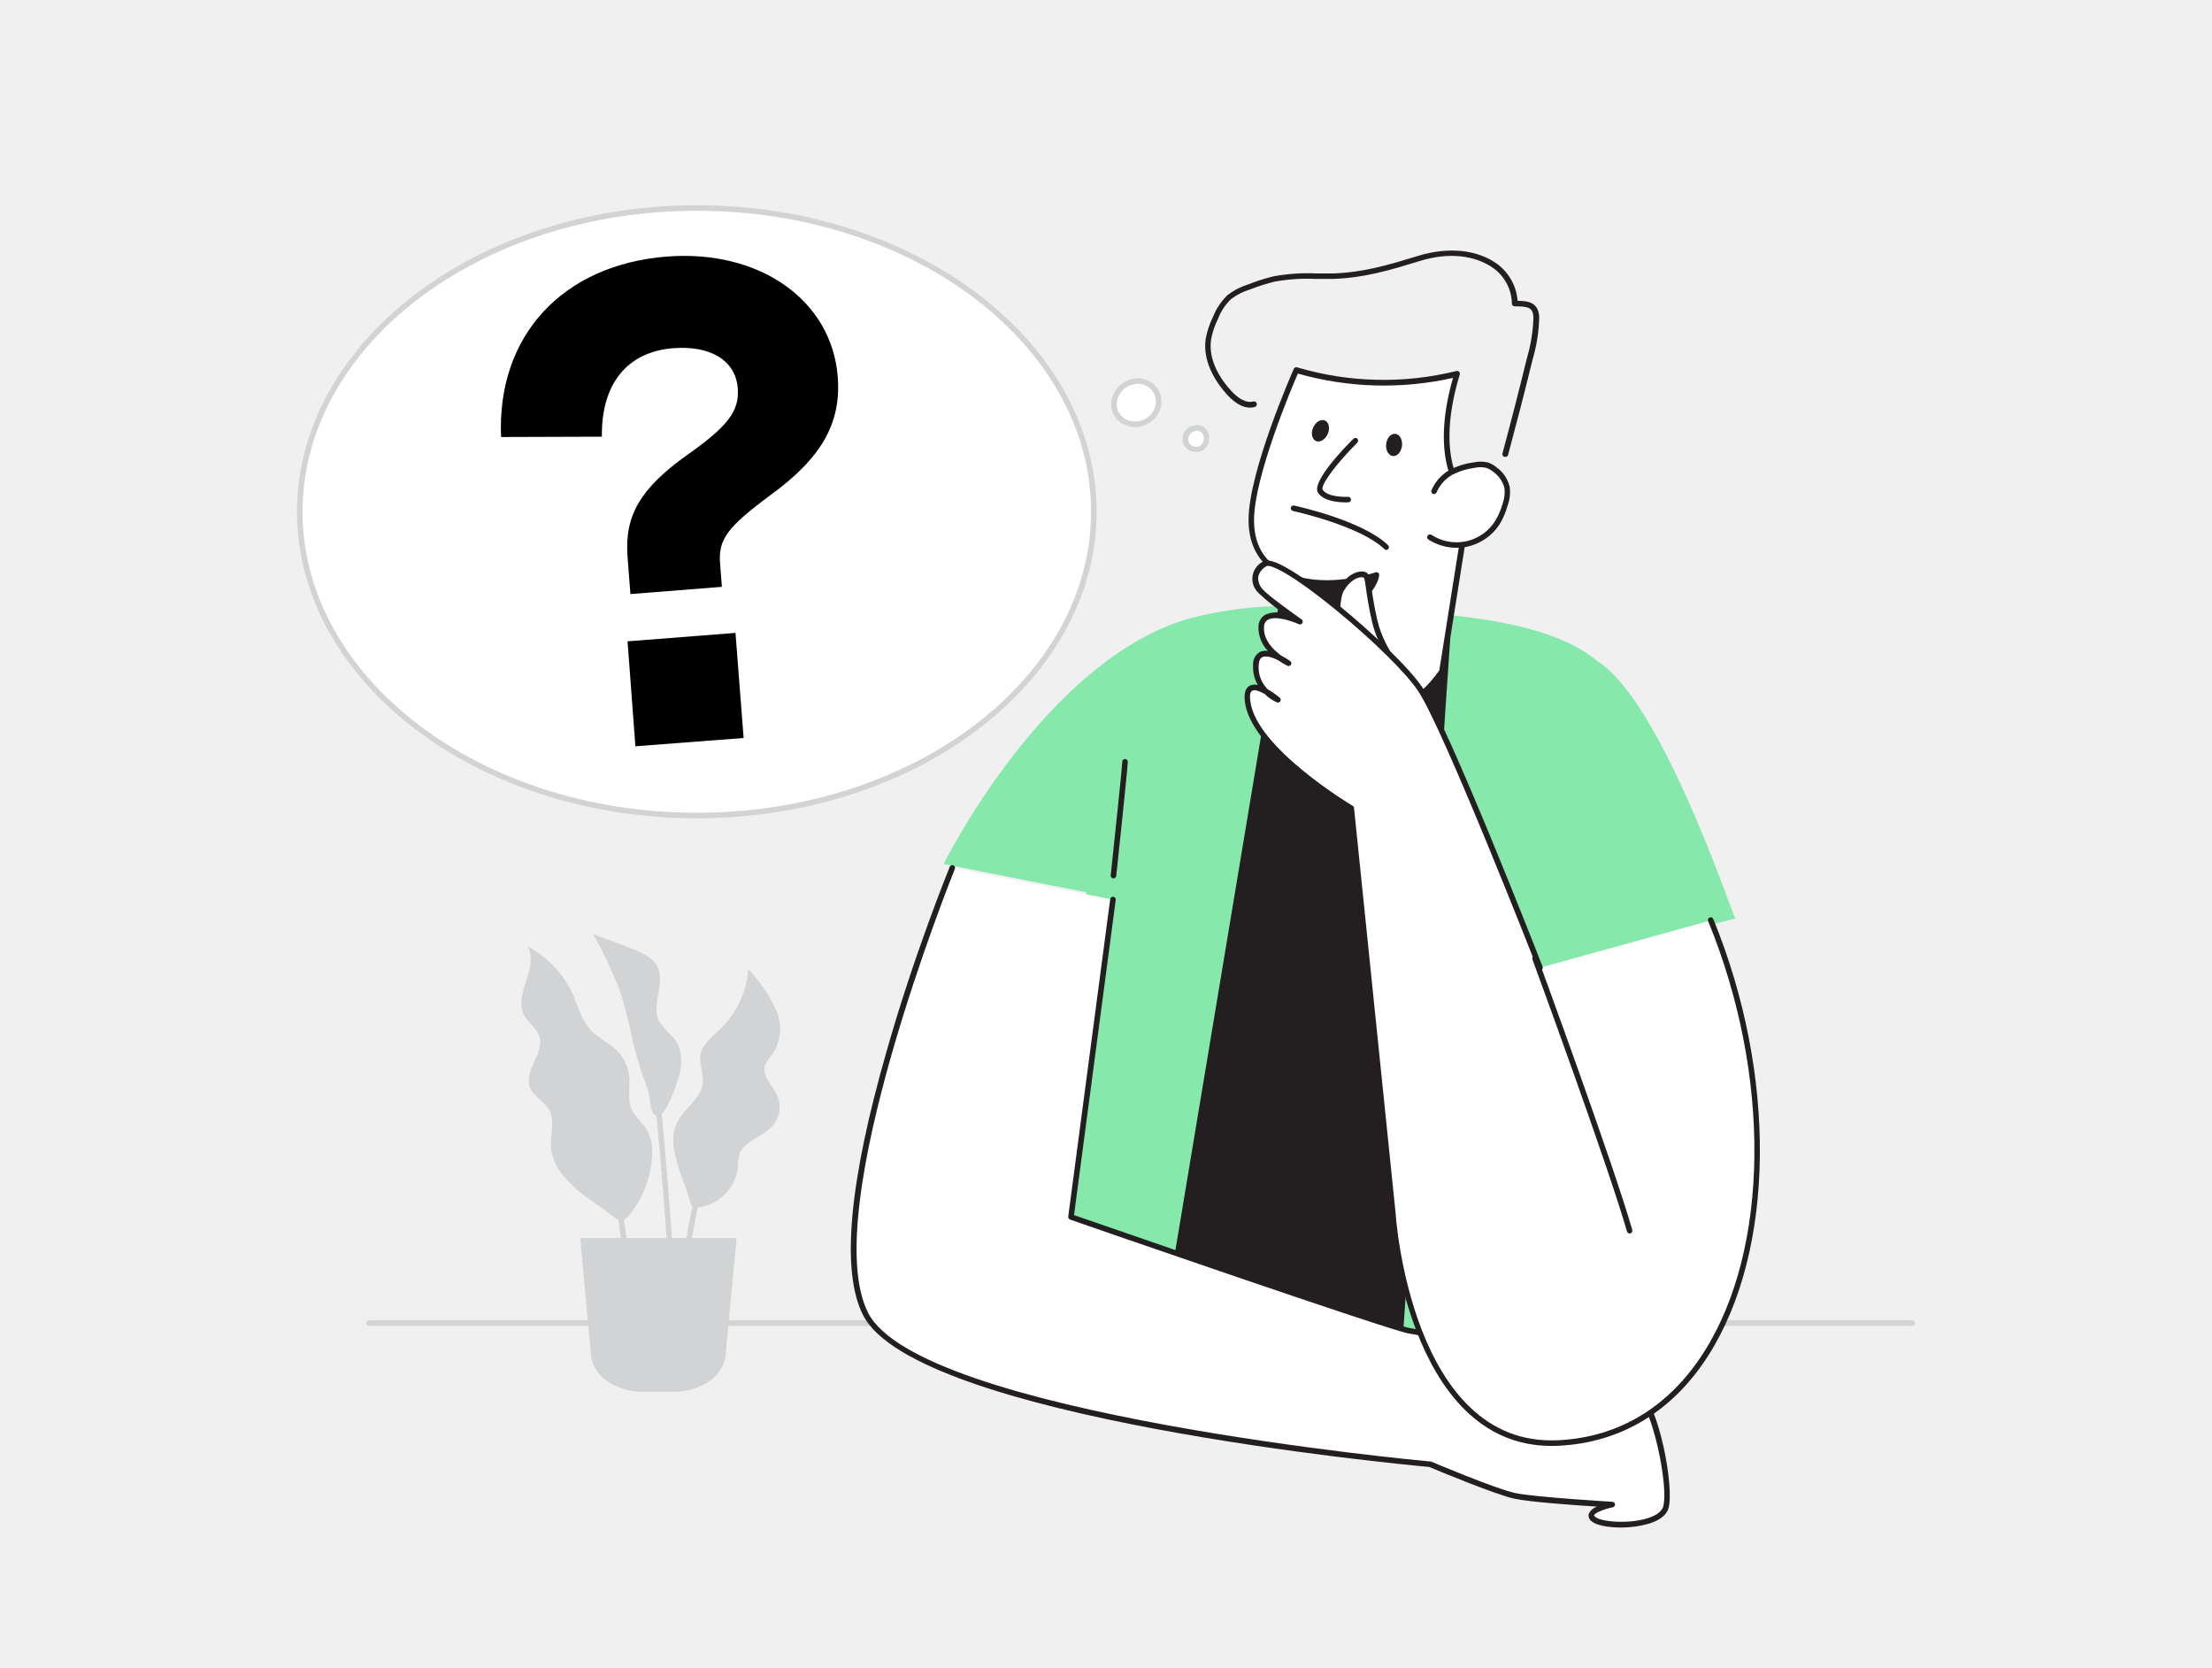
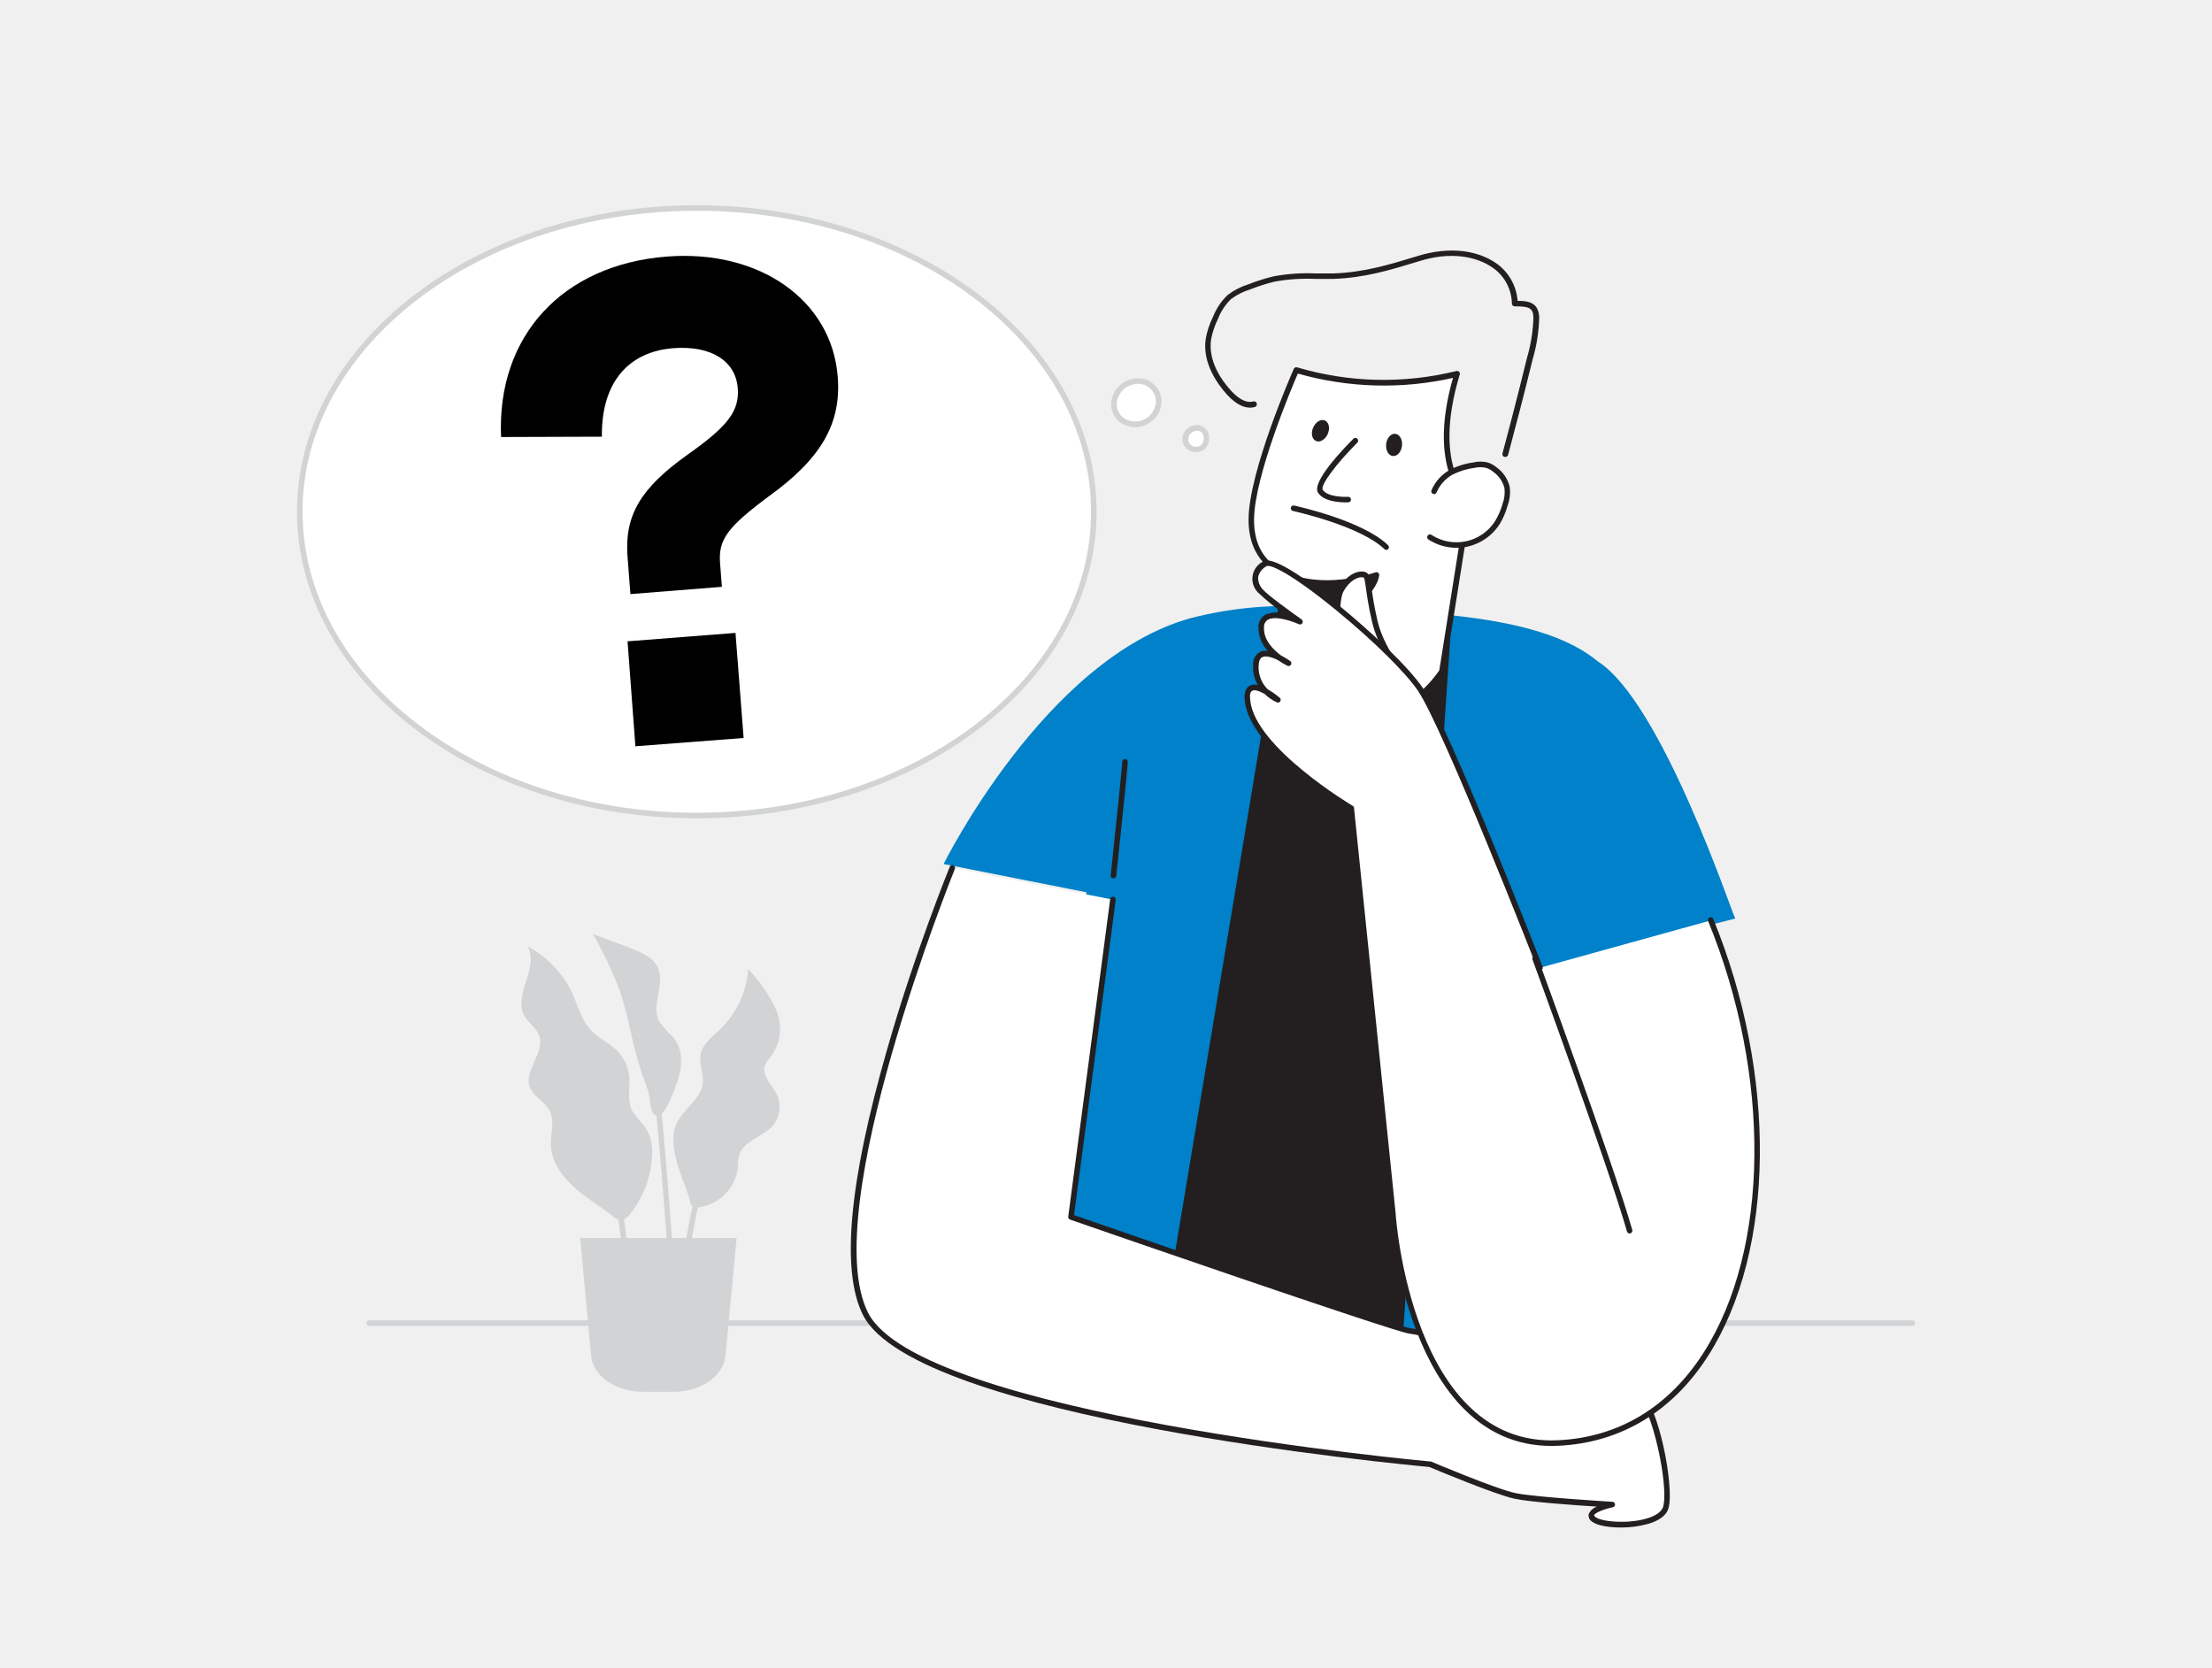
<svg xmlns="http://www.w3.org/2000/svg" viewBox="0 0 400 300" width="406" height="306" class="illustration styles_illustrationTablet__1DWOa">
  <g id="_24" data-name="#24">
    <path d="M345.82,239H66.75a.5.5,0,0,1,0-1H345.82a.5.5,0,0,1,0,1Z" fill="#d1d3d4" />
    <ellipse cx="125.97" cy="91.79" rx="71.8" ry="54.93" fill="#fff" />
    <path d="M126,147.22c-39.86,0-72.29-24.86-72.29-55.43S86.11,36.37,126,36.37s72.3,24.86,72.3,55.42S165.84,147.22,126,147.22Zm0-109.85c-39.31,0-71.29,24.41-71.29,54.42s32,54.43,71.29,54.43,71.3-24.41,71.3-54.43S165.29,37.37,126,37.37Z" fill="#d1d3d4" />
    <path d="M205.76,68.16a4.63,4.63,0,0,0-1,.14c-3.75,1-4.8,6.14-.59,7.52a4.28,4.28,0,0,0,5.35-3.48A3.71,3.71,0,0,0,205.76,68.16Z" fill="#fff" />
    <path d="M205.28,76.5a4.23,4.23,0,0,1-1.28-.2,4.07,4.07,0,0,1-3.07-4.06,4.84,4.84,0,0,1,3.69-4.43,4.45,4.45,0,0,1,1.14-.14h0A4.19,4.19,0,0,1,210,72.39a4.54,4.54,0,0,1-2.12,3.31A4.8,4.8,0,0,1,205.28,76.5Zm.48-7.83a3.39,3.39,0,0,0-.89.11,3.83,3.83,0,0,0-2.94,3.49,3.09,3.09,0,0,0,2.38,3.08A3.78,3.78,0,0,0,209,72.29a3.2,3.2,0,0,0-3.23-3.62Zm0-.5h0Z" fill="#d1d3d4" />
-     <path d="M293.12,170.59l20.67-5.24c-.78-1.48-13.34-39.17-24.86-46.5-9.89-8.22-29.75-9-52.24-9.9a69.28,69.28,0,0,0-21.4,2.09c-26.23,7.25-44.66,44.45-44.66,44.45l25.84,5.11s-4.11,38.42-7.71,85.26c0,0,41.18,9.27,105.52,5.66C294.28,251.52,292.51,177.25,293.12,170.59Z" fill="#86E8AB" />
+     <path d="M293.12,170.59l20.67-5.24c-.78-1.48-13.34-39.17-24.86-46.5-9.89-8.22-29.75-9-52.24-9.9a69.28,69.28,0,0,0-21.4,2.09c-26.23,7.25-44.66,44.45-44.66,44.45l25.84,5.11s-4.11,38.42-7.71,85.26c0,0,41.18,9.27,105.52,5.66C294.28,251.52,292.51,177.25,293.12,170.59Z" fill="#0081C9" />
    <polygon points="230.22 122.02 208.84 250.41 252.29 253.55 261.71 114.67 230.22 122.02" fill="#231f20" />
    <path d="M252.29,254.05h0l-43.44-3.14a.52.52,0,0,1-.36-.19.54.54,0,0,1-.1-.39l21.38-128.39a.48.48,0,0,1,.37-.4l31.5-7.36a.46.46,0,0,1,.43.11.49.49,0,0,1,.18.41l-9.42,138.88a.49.49,0,0,1-.17.34A.51.51,0,0,1,252.29,254.05ZM209.43,250l42.4,3.07,9.34-137.72-30.52,7.13Z" fill="#231f20" />
    <path d="M233.08,103.26l-4,16.77s3.43,11.31,14.8,10.44a22.72,22.72,0,0,0,16.85-9.84l4.89-30.9s-7.41-5.65-2.16-22.88a55,55,0,0,1-29.08-.67s-8.07,18.3-8.13,27S233.08,103.26,233.08,103.26Z" fill="#fff" />
    <path d="M242.69,131c-10.65,0-14-10.73-14.07-10.85a.57.57,0,0,1,0-.26l3.88-16.31c-1.65-.53-6.77-2.83-6.72-10.43.06-8.7,7.84-26.44,8.18-27.19a.49.49,0,0,1,.59-.28,55,55,0,0,0,28.8.67.52.52,0,0,1,.5.13.49.49,0,0,1,.12.5c-2.65,8.71-2,14.33-.92,17.51A10.66,10.66,0,0,0,266,89.34a.5.5,0,0,1,.19.47l-4.9,30.9a.36.36,0,0,1-.07.18A23.37,23.37,0,0,1,243.94,131C243.51,131,243.09,131,242.69,131Zm-13.07-11c.42,1.27,3.91,10.74,14.25,10a22.4,22.4,0,0,0,16.4-9.52l4.84-30.52c-1.26-1.14-6.72-7.17-2.36-22.37a56.93,56.93,0,0,1-28.06-.78c-1.18,2.73-7.87,18.61-7.92,26.4-.06,8.15,6.15,9.53,6.41,9.59a.43.43,0,0,1,.32.22.47.47,0,0,1,.07.38Z" fill="#231f20" />
    <path d="M259.32,88.15a7.25,7.25,0,0,1,3-3.43,12.79,12.79,0,0,1,4.15-1.3,5.32,5.32,0,0,1,2.38,0,4.23,4.23,0,0,1,1.46.82,5.56,5.56,0,0,1,2.19,3.2,6.52,6.52,0,0,1-.37,3.14,13.18,13.18,0,0,1-1.38,3.2,8.78,8.78,0,0,1-12.22,2.65" fill="#fff" />
    <path d="M263.39,98.31a9.34,9.34,0,0,1-5.09-1.5.5.5,0,0,1-.14-.69.49.49,0,0,1,.69-.15,8.28,8.28,0,0,0,11.52-2.5,12.74,12.74,0,0,0,1.33-3.07,6.22,6.22,0,0,0,.35-2.91,5.16,5.16,0,0,0-2-2.9,3.85,3.85,0,0,0-1.29-.73,4.91,4.91,0,0,0-2.15,0,12.39,12.39,0,0,0-4,1.25,6.66,6.66,0,0,0-2.83,3.19.5.5,0,0,1-.92-.4,7.73,7.73,0,0,1,3.26-3.66,13,13,0,0,1,4.31-1.36,5.57,5.57,0,0,1,2.6,0,4.69,4.69,0,0,1,1.63.91A6,6,0,0,1,273,87.3a7.06,7.06,0,0,1-.38,3.39A13.22,13.22,0,0,1,271.21,94a9.35,9.35,0,0,1-5.87,4.11A9.16,9.16,0,0,1,263.39,98.31Z" fill="#231f20" />
    <path d="M231.5,111.65a14.41,14.41,0,0,0,11.8-1.82c5.58-3.86,5.6-6.63,5.6-6.63s-8.47,3-15.41.39Z" fill="#231f20" />
    <path d="M235.5,112.7a14.59,14.59,0,0,1-4.16-.57.5.5,0,0,1-.33-.59l2-8.07a.55.55,0,0,1,.26-.32.51.51,0,0,1,.4,0c6.69,2.51,15-.37,15.07-.4a.51.51,0,0,1,.46.07.46.46,0,0,1,.2.41c0,.12-.09,3.06-5.81,7A14,14,0,0,1,235.5,112.7Zm-3.4-1.4A13.92,13.92,0,0,0,243,109.42c3.56-2.46,4.77-4.45,5.18-5.47-2.3.67-8.68,2.19-14.35.3Z" fill="#231f20" />
    <path d="M245.13,79s-7.39,7.37-6.33,9.12,5,1.52,5,1.52" fill="#fff" />
    <path d="M243.33,90.1c-1.21,0-4-.18-5-1.77-1.17-1.94,4.61-7.94,6.41-9.74a.5.5,0,0,1,.71.71c-3.86,3.85-6.73,7.74-6.26,8.51.74,1.22,3.56,1.34,4.58,1.28a.5.5,0,0,1,.53.47.49.49,0,0,1-.47.53Z" fill="#231f20" />
    <ellipse cx="252.11" cy="79.71" rx="2.02" ry="1.44" transform="translate(144.82 321.38) rotate(-83.61)" fill="#231f20" />
    <ellipse cx="238.77" cy="77.13" rx="2.02" ry="1.44" transform="translate(72.74 265.27) rotate(-66.47)" fill="#231f20" />
    <path d="M250.71,98.7a.52.52,0,0,1-.35-.14c-4.44-4.26-16.44-6.88-16.56-6.91a.49.49,0,0,1-.38-.59.5.5,0,0,1,.59-.39c.5.11,12.39,2.71,17,7.17a.5.5,0,0,1-.34.86Z" fill="#231f20" />
    <line x1="298.05" y1="194.39" x2="312.81" y2="205.71" fill="#fff" />
    <path d="M312.8,206.21a.49.49,0,0,1-.3-.1l-14.75-11.32a.52.52,0,0,1-.1-.71.51.51,0,0,1,.7-.09l14.76,11.33a.5.5,0,0,1-.31.89Z" fill="#231f20" />
    <path d="M272.17,81.87l-.13,0a.5.5,0,0,1-.35-.61c1.49-5.54,2.94-11.18,4.31-16.78l.15-.59a28.53,28.53,0,0,0,1.14-7.24c-.06-1.76-.86-2-3.38-2a.49.49,0,0,1-.36-.14.51.51,0,0,1-.15-.35,8.07,8.07,0,0,0-3.24-6.33c-3.34-2.45-8.23-3-13.43-1.37l-.26.08c-5.18,1.58-9.65,2.94-15.31,3.15-1.09,0-2.22,0-3.31,0a33.34,33.34,0,0,0-7.35.49,35.46,35.46,0,0,0-4.45,1.42,10.91,10.91,0,0,0-3.45,1.75,9.92,9.92,0,0,0-2.35,3.57A14.35,14.35,0,0,0,219,60.64c-.58,4,2,7.51,3.63,9.28,1,1.1,2.52,2.33,4,1.93a.5.5,0,1,1,.27,1c-1.56.43-3.29-.34-5-2.22s-4.52-5.73-3.87-10.1a15,15,0,0,1,1.33-4A11.14,11.14,0,0,1,222,52.6a12.06,12.06,0,0,1,3.75-1.93,34.4,34.4,0,0,1,4.58-1.45,33.82,33.82,0,0,1,7.58-.52c1.08,0,2.19,0,3.27,0,5.52-.21,9.94-1.55,15.05-3.11l.26-.08c5.5-1.67,10.71-1.11,14.31,1.52a9.15,9.15,0,0,1,3.63,6.63c1.8,0,3.82.2,3.91,3a29.27,29.27,0,0,1-1.17,7.51l-.15.59c-1.37,5.6-2.83,11.25-4.32,16.8A.5.5,0,0,1,272.17,81.87Z" fill="#231f20" />
    <path d="M255.71,123.51s-5.65-5.42-7.15-12.05-.92-8.06-1.95-8.29-2.77.47-4.06,2.73-.94,10.21,1.16,13.41S255.71,123.51,255.71,123.51Z" fill="#fff" />
    <path d="M255.71,124h-.05c-.41-.05-10.16-1.07-12.37-4.43s-2.59-11.47-1.17-13.93,3.3-3.25,4.59-3c.93.2,1,1,1.27,2.69.17,1.24.42,3.12,1.07,6,1.45,6.4,6.95,11.75,7,11.8a.53.53,0,0,1,.11.57A.51.51,0,0,1,255.71,124Zm-9.48-20.37c-.81,0-2.17.62-3.25,2.5s-.9,9.78,1.15,12.89c1.38,2.11,7,3.33,10.25,3.81-1.72-1.9-5.16-6.21-6.3-11.27-.66-2.9-.92-4.81-1.09-6.07-.2-1.45-.27-1.79-.49-1.84A1.14,1.14,0,0,0,246.23,103.64Z" fill="#231f20" />
    <path d="M172.2,156.19S147.08,218,156.5,236.8,258.57,264,258.57,264s11.78,5,15.44,5.76,17.54,1.57,17.54,1.57-5.24,1-3.41,2.61,12,1.57,13.09-2.09-1.83-18.32-5-20.68-38.74-11-41.35-11.25-61.24-20.59-61.24-20.59l7.59-57.4" fill="#fff" />
    <path d="M293.15,275.46c-2.33,0-4.48-.39-5.33-1.12a1.27,1.27,0,0,1-.53-1.32,2.53,2.53,0,0,1,1.5-1.34c-4.25-.27-12.19-.84-14.88-1.42-3.56-.76-14.38-5.3-15.46-5.75-4.78-.44-93-8.72-102.4-27.49-4-7.93-2.52-24,4.29-47.73,5-17.62,11.34-33.13,11.4-33.29a.5.5,0,0,1,.93.38c-.25.62-24.93,61.77-15.72,80.2s100.74,26.86,101.67,26.94a.33.33,0,0,1,.14,0c.12.05,11.78,5,15.36,5.73s17.32,1.55,17.46,1.56a.5.5,0,0,1,.47.46.52.52,0,0,1-.4.53c-1.51.3-3.27,1-3.39,1.44,0,.07.09.2.21.3,1,.86,5.8,1.34,9.38.27,1.14-.35,2.58-1,2.9-2.12,1.06-3.7-2-18-4.79-20.14s-37.93-10.84-41.1-11.15c-2.65-.27-59-19.79-61.36-20.62a.49.49,0,0,1-.33-.53l7.59-57.41a.5.5,0,1,1,1,.13l-7.54,57c20.37,7.06,58.74,20.23,60.75,20.43s38.17,8.78,41.6,11.35,6.22,17.47,5.15,21.22c-.35,1.23-1.59,2.2-3.57,2.8A18.14,18.14,0,0,1,293.15,275.46Z" fill="#231f20" />
    <path d="M278.46,174.25s-16.87-43.2-21.61-50.31-25.54-24.47-28.13-22.74-1.83,3.66-.75,5,7.11,5.49,7.11,5.49-6.79-3.12-7,1,5,6.58,5,6.58-5.71-4.21-5.93.32a6.66,6.66,0,0,0,4,6.25s-6.08-5.16-5.5.22c1,8.84,18.76,19.4,18.76,19.4l7.54,73.47s2.7,42.61,29.89,41.32c34.89-1.66,45-52,27.56-94.57" fill="#fff" />
    <path d="M280.58,260.71c-26.24,0-29.16-41.4-29.19-41.82l-7.51-73.2c-2.14-1.3-17.84-11.1-18.78-19.65-.16-1.46.14-2.4.89-2.8a2.06,2.06,0,0,1,1.46-.12,6.5,6.5,0,0,1-.85-3.62,2.52,2.52,0,0,1,1.25-2.37,2.56,2.56,0,0,1,1.41-.18,6.12,6.12,0,0,1-1.69-4.35,2.54,2.54,0,0,1,1.16-2.15,5,5,0,0,1,3.42-.27,38.17,38.17,0,0,1-4.57-3.7,3.49,3.49,0,0,1,.86-5.7c1.9-1.27,9.5,4.52,13.85,8.09,5.61,4.59,12.41,10.95,15,14.79,4.71,7.08,21,48.64,21.66,50.41a.5.5,0,0,1-.29.64.48.48,0,0,1-.64-.28c-.17-.43-16.91-43.22-21.57-50.21-2.17-3.26-8.1-9.12-14.77-14.58-8.07-6.61-12-8.44-12.66-8a3,3,0,0,0-1.51,1.95,3.09,3.09,0,0,0,.86,2.27c.85,1,5.35,4.24,7,5.4a.5.5,0,0,1,.14.66.49.49,0,0,1-.64.21c-1.1-.51-4.25-1.63-5.62-.8a1.53,1.53,0,0,0-.68,1.34c-.12,2.32,1.7,4.1,3.11,5.13a12.68,12.68,0,0,1,1.65,1,.5.5,0,0,1-.51.85,12.32,12.32,0,0,1-1.69-1c-1-.53-2.19-.89-2.85-.58-.41.19-.64.7-.68,1.51a5.63,5.63,0,0,0,1.61,4.29,16.19,16.19,0,0,1,2.21,1.55.5.5,0,0,1,.1.64.5.5,0,0,1-.62.2,7.64,7.64,0,0,1-2.22-1.53c-.91-.51-1.77-.82-2.22-.58s-.48.83-.37,1.81c.93,8.49,18.34,18.92,18.51,19a.51.51,0,0,1,.25.38l7.54,73.47c0,.44,2.94,42.15,29.36,40.87,10.95-.52,20.05-6,26.34-15.88,11.92-18.71,12.24-50.06.79-78a.51.51,0,0,1,.27-.65.52.52,0,0,1,.66.27c11.56,28.23,11.21,59.94-.88,78.92-6.46,10.15-15.85,15.8-27.13,16.34Z" fill="#231f20" />
    <path d="M277.59,172.59s13.61,37,17.1,49.2" fill="#fff" />
    <path d="M294.69,222.29a.49.49,0,0,1-.48-.36c-3.45-12.05-16.95-48.8-17.09-49.17a.5.5,0,1,1,.94-.34c.13.37,13.65,37.15,17.11,49.24a.51.51,0,0,1-.34.62Z" fill="#231f20" />
    <path d="M203.44,137c0,1.05-2.1,20.59-2.1,20.59" fill="#231f20" />
    <path d="M201.34,158.08h-.05a.5.5,0,0,1-.44-.55c.58-5.42,2.09-19.69,2.09-20.53a.5.5,0,1,1,1,0c0,1.06-2,19.84-2.09,20.64A.5.5,0,0,1,201.34,158.08Z" fill="#231f20" />
    <path d="M113.48,99.94c-.58-7.47,2.36-12.38,10.65-18.32,7.47-5.26,9.6-8,9.28-12.17-.39-5-4.91-7.75-11.65-7.23-8.33.65-13.05,6.43-12.92,16l-18.23.06c-.8-18.29,11.13-31.17,30-32.63,16.78-1.3,29.81,7.91,30.88,21.75.66,8.45-3,14.77-12.37,21.53-7.57,5.64-9.24,7.86-8.91,12.15l.33,4.29L114,106.68Zm0,15.28L133,113.7l1.47,19L114.9,134.2Z" />
    <path d="M215.85,80.47c2.87.58,3.18-4.33.15-3.78A1.92,1.92,0,0,0,215.85,80.47Z" fill="#fff" />
    <path d="M216.31,81a2.74,2.74,0,0,1-.56-.06h0a2.29,2.29,0,0,1-1.93-2.31,2.5,2.5,0,0,1,2.09-2.45,2.18,2.18,0,0,1,2.34.88,2.74,2.74,0,0,1-.08,3A2.18,2.18,0,0,1,216.31,81ZM216,80a1.26,1.26,0,0,0,1.4-.51,1.79,1.79,0,0,0,.06-1.85,1.2,1.2,0,0,0-1.32-.44,1.53,1.53,0,0,0-1.27,1.48A1.29,1.29,0,0,0,216,80Z" fill="#d1d3d4" />
    <path d="M117.92,208a8.09,8.09,0,0,0-1.16-4.82,38.46,38.46,0,0,1-2.44-3.06c-1-2-.31-4.27-.55-6.42a7.7,7.7,0,0,0-2.55-4.79c-1.27-1.14-2.9-1.92-4.12-3.11-2-1.94-2.56-4.68-3.69-7.11a18.55,18.55,0,0,0-8-8.3c2.17,3.87-2.77,8.79-.53,12.63.71,1.21,2.06,2.1,2.58,3.39,1.26,3.11-2.92,6.48-1.59,9.57.67,1.54,2.54,2.43,3.4,3.89,1.17,2,.25,4.36.35,6.59.13,3.07,2.24,5.81,4.74,7.94,1.56,1.32,3.29,2.47,5,3.66,2,1.43,2.87,2.94,4.64.64A18.26,18.26,0,0,0,117.92,208Z" fill="#d1d3d4" />
    <path d="M122.42,209.45c-.65-2.38-1.11-4.95,0-7.19,1.24-2.54,4.31-4.33,4.67-7.07.24-1.8-.79-3.62-.39-5.39s2-3,3.39-4.29a17,17,0,0,0,5.23-11,27.11,27.11,0,0,1,5,7.3,8.44,8.44,0,0,1-.73,8.24,7.58,7.58,0,0,0-1.26,1.83c-.61,1.75,1.08,3.38,2,5a5.25,5.25,0,0,1-.61,5.95c-1.77,2-5.18,2.72-6,5.1a10.69,10.69,0,0,0-.31,2.71,8.29,8.29,0,0,1-6.44,6.82c-2.1.44-2-.29-2.43-1.85C123.9,213.57,123,211.54,122.42,209.45Z" fill="#d1d3d4" />
    <path d="M115.76,192.37c-1.49-4.56-2.09-9.33-3.65-13.87a72.07,72.07,0,0,0-4.87-10.34l6.38,2.38c2,.77,4.26,1.67,5.23,3.44,1.68,3.09-1.34,7.05.42,10.1a24.7,24.7,0,0,0,2.53,2.81c1.88,2.34,1.59,5.56.56,8.28-.44,1.17-2.38,7.23-4.11,5.55-.69-.68-.75-3.19-1-4.11C116.77,195.19,116.22,193.79,115.76,192.37Z" fill="#d1d3d4" />
    <path d="M114.84,234.57c-1.12-8.25-2.09-15.41-2.1-15.53l-1,.13c0,.12,1,7.2,2.08,15.4Z" fill="#d1d3d4" />
    <path d="M123.46,234.57c1.37-10.66,2.79-18.57,3.59-19.45l-.74-.67c-1.11,1.22-2.61,10.47-3.85,20.12Z" fill="#d1d3d4" />
    <path d="M122.24,234.57c-1.09-19.27-3-38.39-3-38.64l-1,.1c0,.25,2,19.32,3,38.54Z" fill="#d1d3d4" />
    <path d="M104.92,223.12H133.2l-2,21.26c-.34,3.68-4.46,6.54-9.42,6.54h-5.47c-5,0-9.08-2.86-9.43-6.54Z" fill="#d1d3d4" />
  </g>
</svg>
